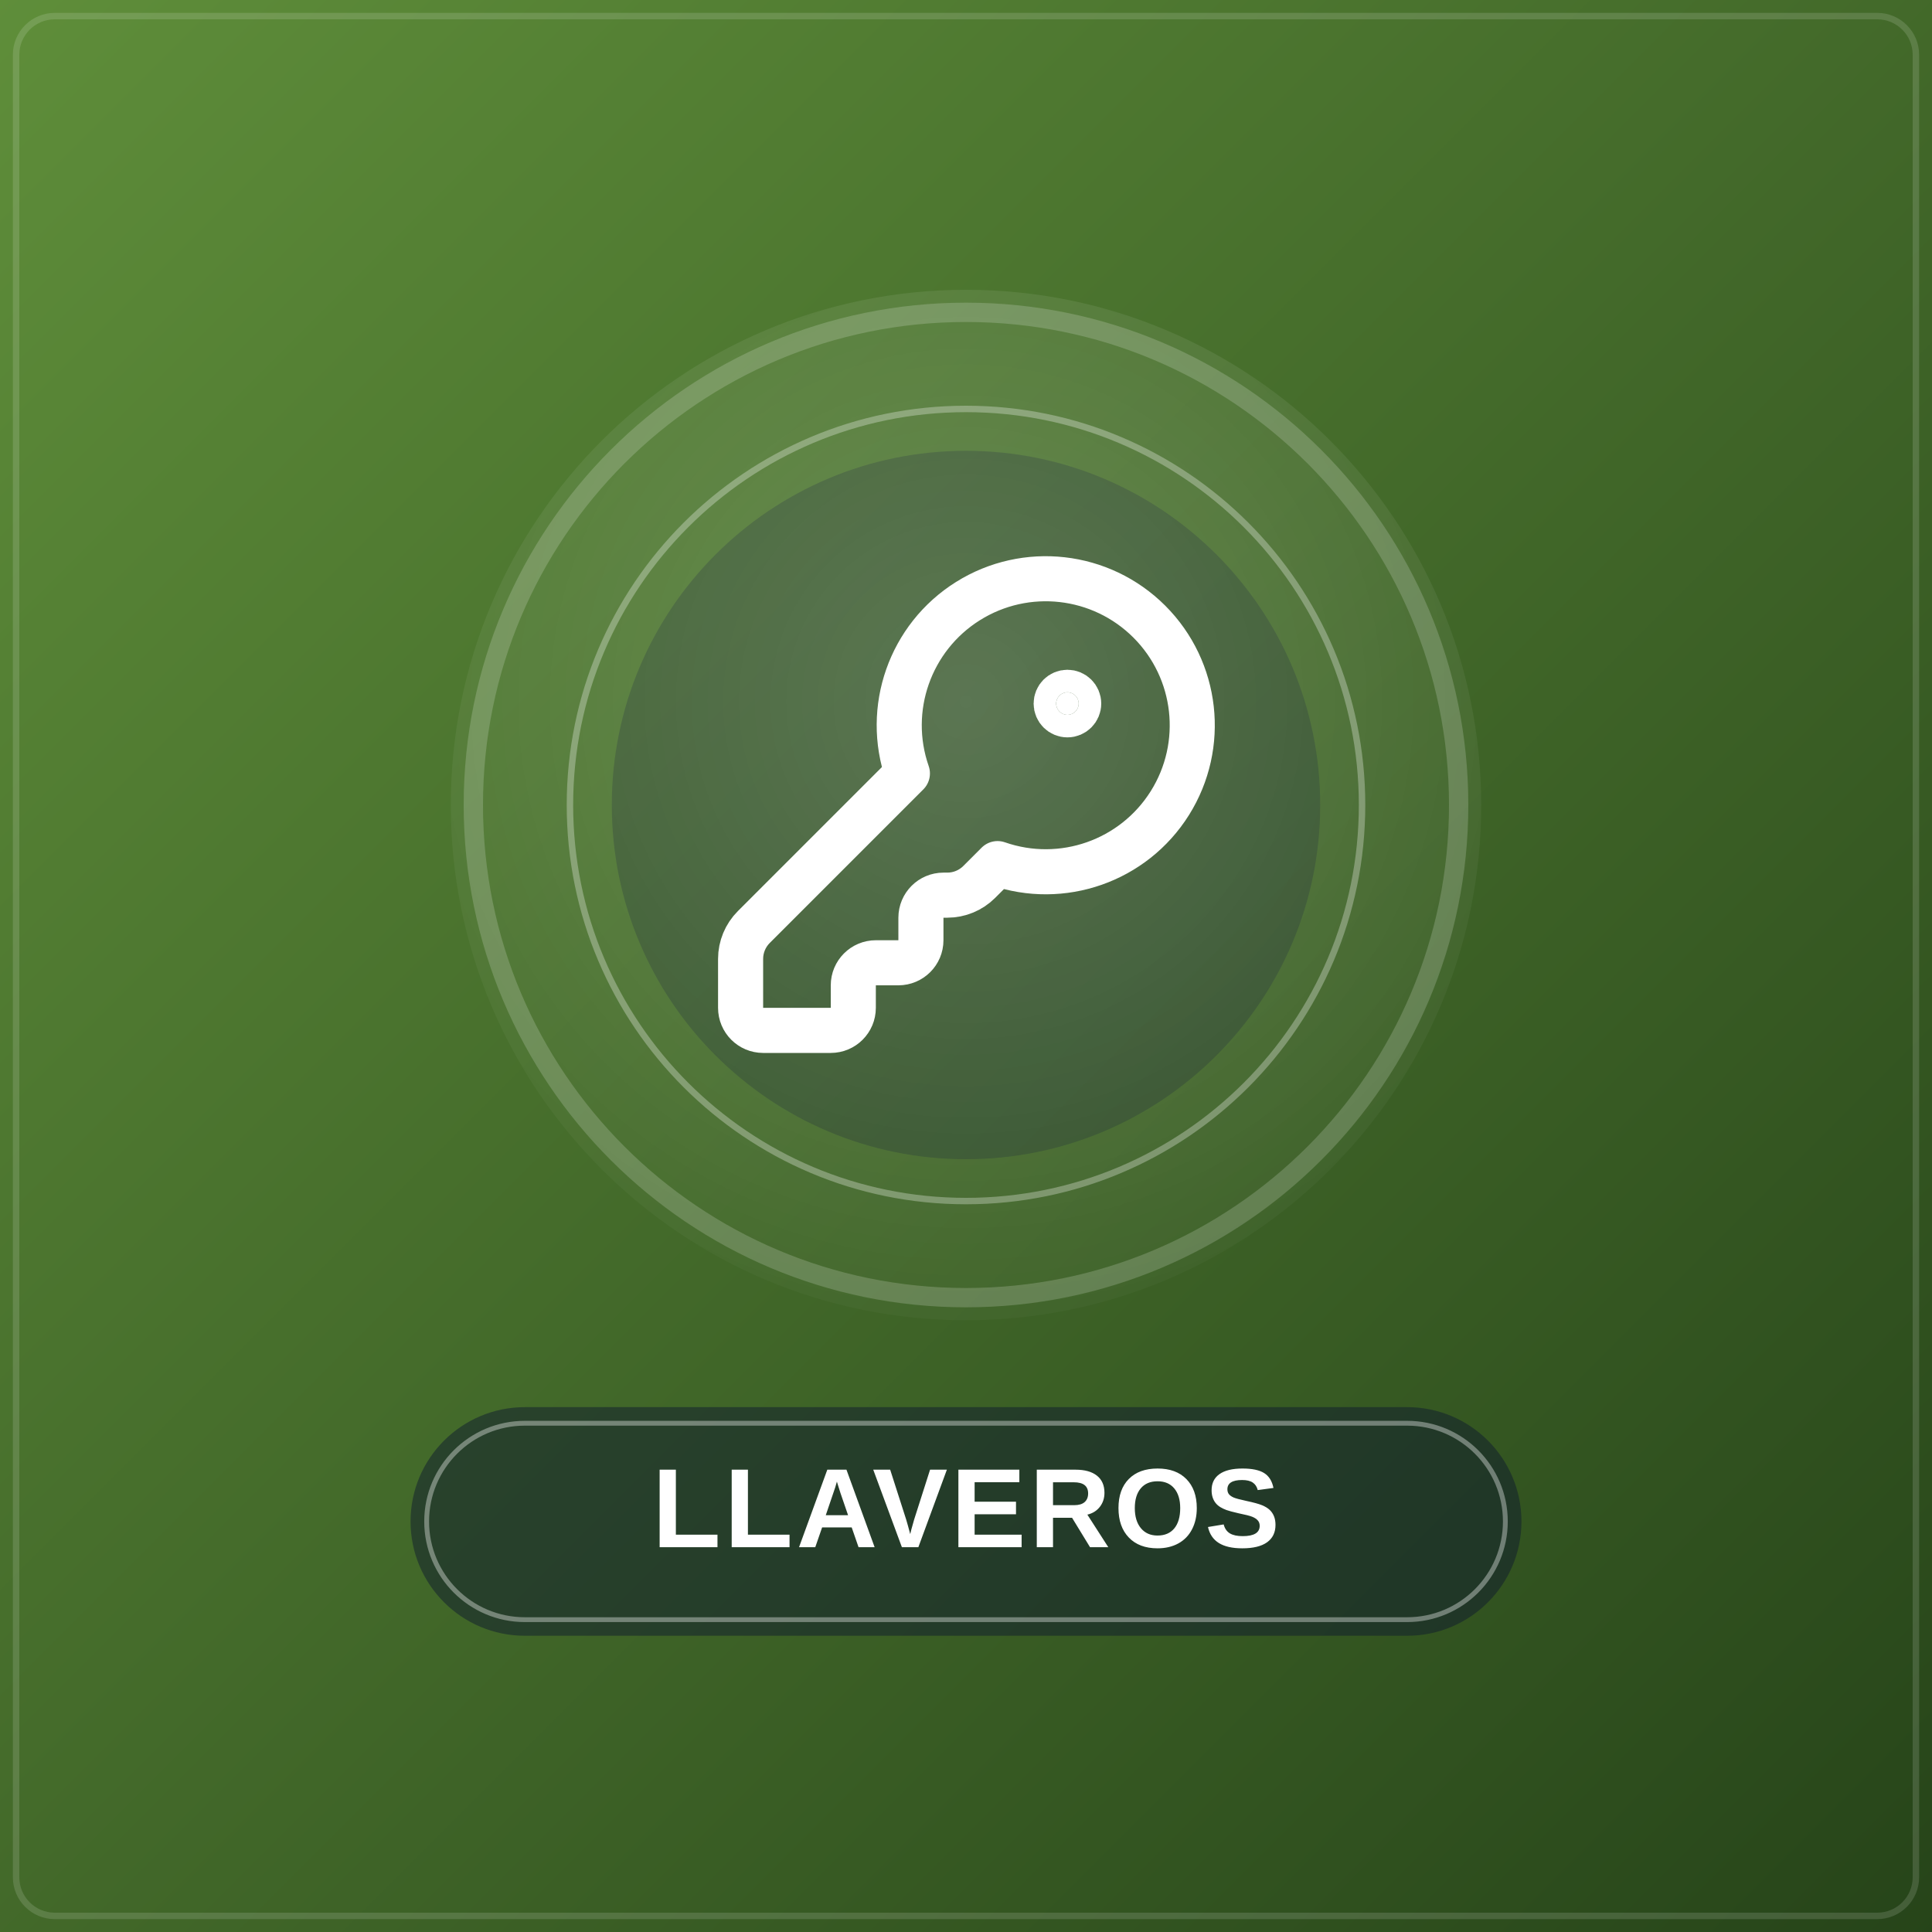
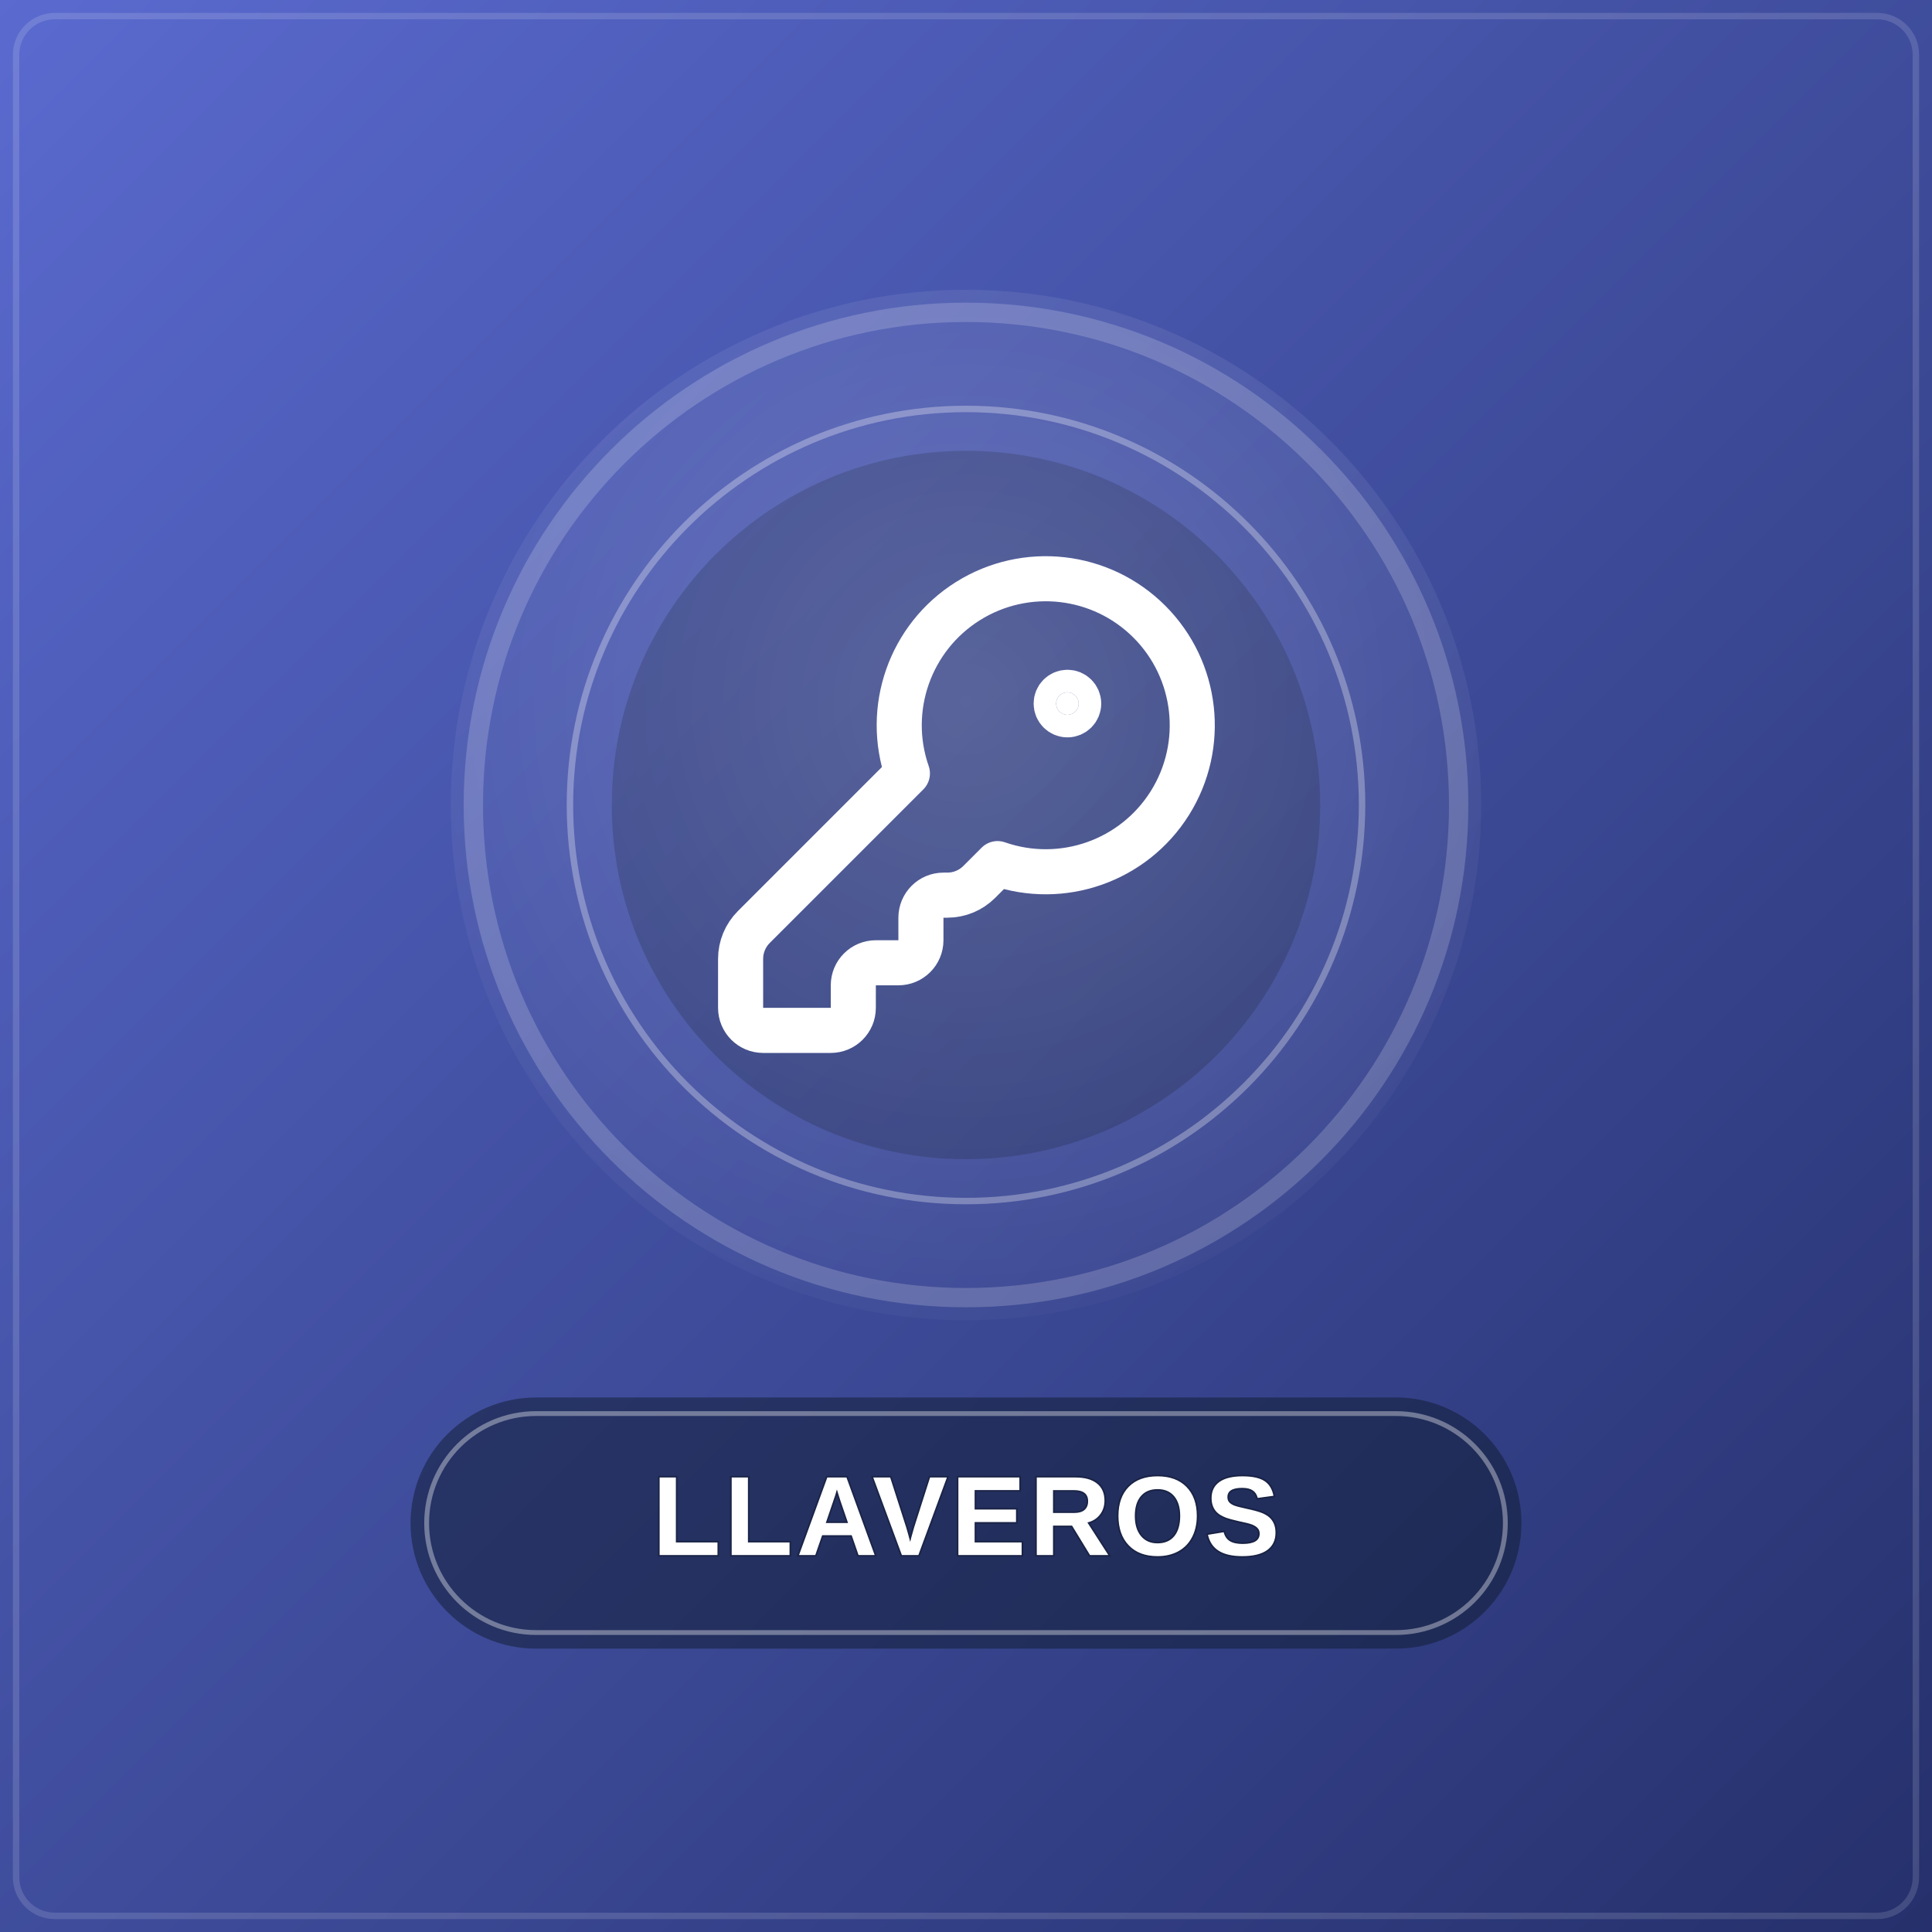
- <svg xmlns="http://www.w3.org/2000/svg" width="1200" height="1200" viewBox="0 0 1200 1200" role="img" aria-label="LLAVEROS" data-template-version="v1" data-icon="key-round">
+ <svg xmlns="http://www.w3.org/2000/svg" width="1200" height="1200" viewBox="0 0 1200 1200" role="img" aria-label="LLAVEROS" data-template-version="v3" data-icon="key-round">
  <defs>
    <linearGradient id="bg" x1="0" y1="0" x2="1" y2="1">
-       <stop offset="0%" stop-color="#5F8E3A" />
-       <stop offset="100%" stop-color="#264419" />
+       <stop offset="0%" stop-color="#5A6ACF" />
+       <stop offset="100%" stop-color="#25306B" />
    </linearGradient>
    <radialGradient id="halo" cx="0.5" cy="0.4" r="0.7">
      <stop offset="0%" stop-color="#FFFFFF" stop-opacity="0.18" />
      <stop offset="100%" stop-color="#FFFFFF" stop-opacity="0" />
    </radialGradient>
  </defs>
  <rect width="1200" height="1200" fill="url(#bg)" />
  <circle cx="600" cy="500" r="306" fill="none" stroke="#FFFFFF" stroke-opacity="0.18" stroke-width="12" />
  <circle cx="600" cy="500" r="246" fill="none" stroke="#FFFFFF" stroke-opacity="0.30" stroke-width="4" />
  <circle cx="600" cy="500" r="220" fill="#0E1A2E" fill-opacity="0.26" />
  <circle cx="600" cy="500" r="320" fill="url(#halo)" />
  <g transform="translate(600 500) scale(14) translate(-12 -12)" color="#FFFFFF" stroke="currentColor" fill="none" stroke-width="2" stroke-linecap="round" stroke-linejoin="round">
    <path d="M2.586 17.414A2 2 0 0 0 2 18.828V21a1 1 0 0 0 1 1h3a1 1 0 0 0 1-1v-1a1 1 0 0 1 1-1h1a1 1 0 0 0 1-1v-1a1 1 0 0 1 1-1h.172a2 2 0 0 0 1.414-.586l.814-.814a6.5 6.5 0 1 0-4-4z" />
    <circle cx="16.5" cy="7.5" r=".5" fill="currentColor" />
  </g>
-   <rect x="255" y="874" width="690" height="142" rx="71" fill="#0E1A2E" fill-opacity="0.5" />
-   <rect x="265" y="884" width="670" height="122" rx="61" fill="none" stroke="#FFFFFF" stroke-opacity="0.36" stroke-width="3" />
-   <text x="600" y="961" text-anchor="middle" fill="#FFFFFF" font-family="Arial Black, Arial, Helvetica, sans-serif" font-size="70" font-weight="700" letter-spacing="2">LLAVEROS</text>
+   <rect x="255" y="868" width="690" height="156" rx="78" fill="#0E1A2E" fill-opacity="0.5" />
+   <rect x="265" y="878" width="670" height="136" rx="68" fill="none" stroke="#FFFFFF" stroke-opacity="0.36" stroke-width="3" />
+   <text x="600" text-anchor="middle" fill="#FFFFFF" font-family="Arial Black, Arial, Helvetica, sans-serif" font-size="70" font-weight="700" letter-spacing="2" dominant-baseline="middle" style="paint-order: stroke; stroke: rgba(10, 16, 28, 0.35); stroke-width: 2px;">
+     <tspan x="600" y="946.0">LLAVEROS</tspan>
+   </text>
  <rect x="10" y="10" width="1180" height="1180" rx="24" fill="none" stroke="#FFFFFF" stroke-opacity="0.14" stroke-width="4" />
</svg>
